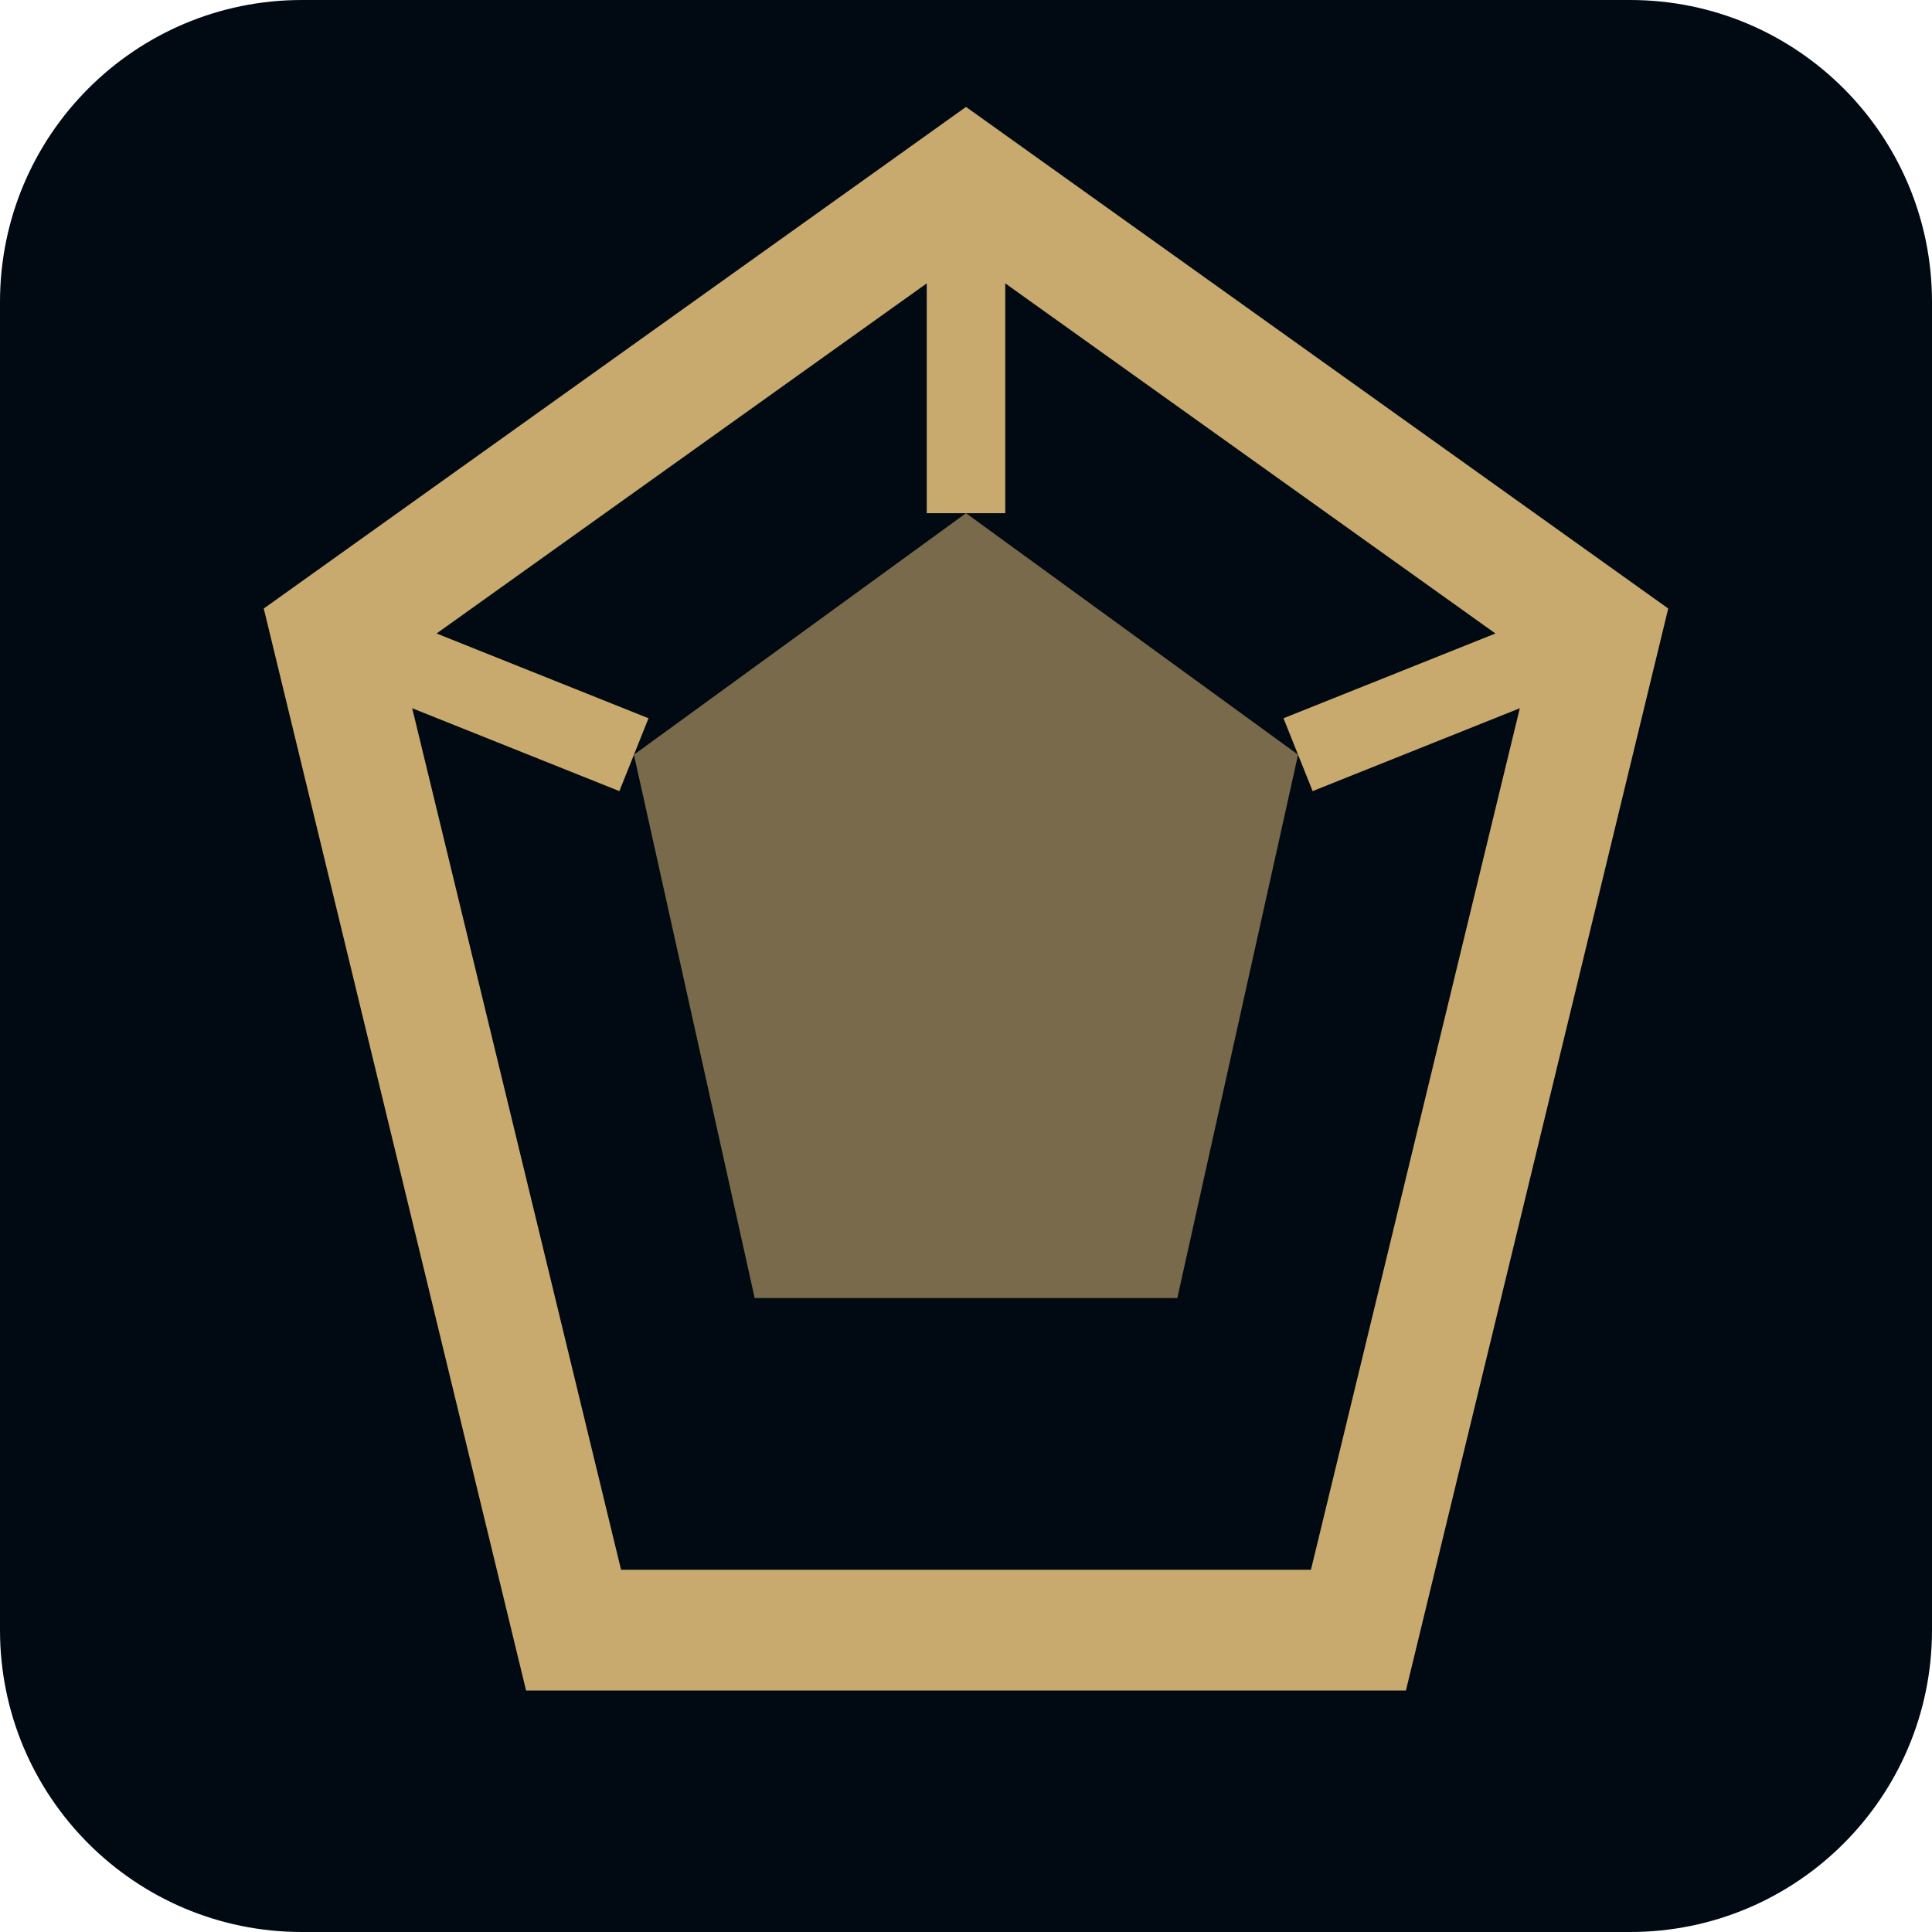
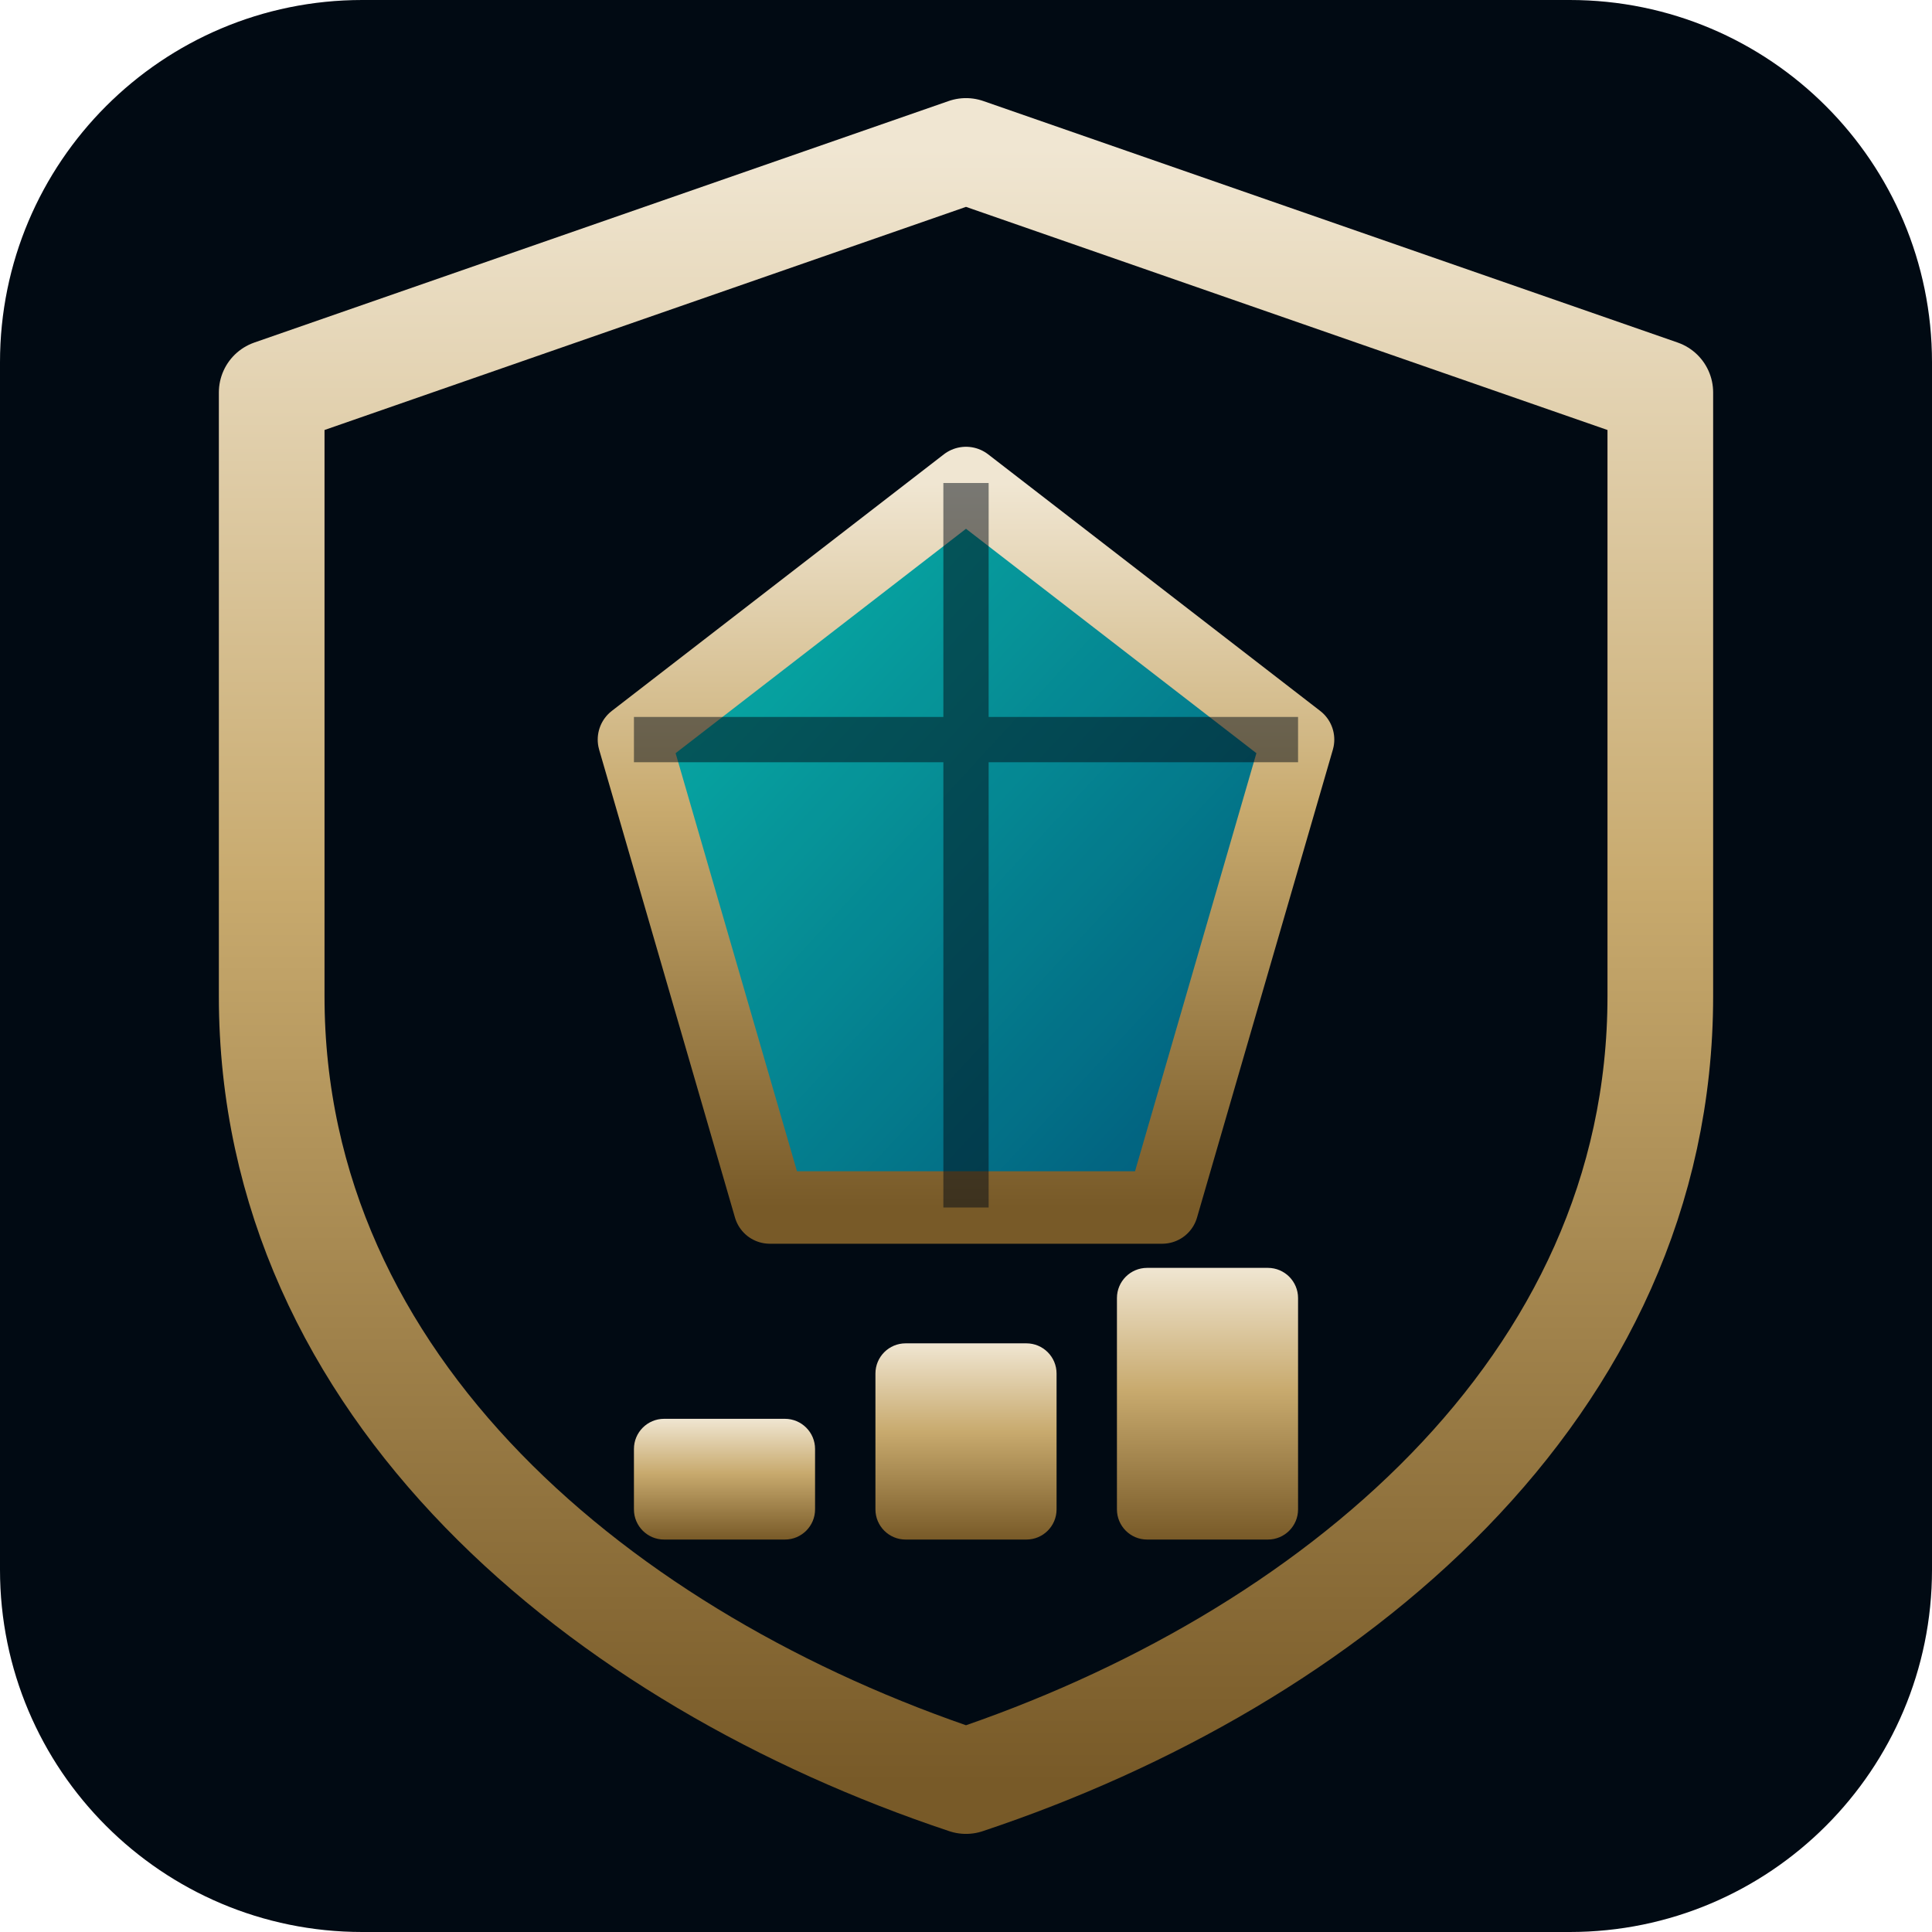
- <svg xmlns="http://www.w3.org/2000/svg" viewBox="0 0 32 32">
-   <rect width="32" height="32" rx="5" fill="#010a13" />
-   <polygon points="16,3 26.5,10.5 22.5,27 9.5,27 5.5,10.5" fill="none" stroke="#c8aa6e" stroke-width="2" />
-   <polygon points="16,8.5 21.5,12.5 19.5,21.5 12.5,21.5 10.5,12.5" fill="#c8aa6e" opacity="0.6" />
-   <line x1="16" y1="3" x2="16" y2="8.5" stroke="#c8aa6e" stroke-width="1.3" />
-   <line x1="5.5" y1="10.5" x2="10.5" y2="12.5" stroke="#c8aa6e" stroke-width="1.3" />
-   <line x1="26.5" y1="10.5" x2="21.5" y2="12.5" stroke="#c8aa6e" stroke-width="1.3" />
+ <svg xmlns="http://www.w3.org/2000/svg" viewBox="0 0 64 64">
+   <defs>
+     <linearGradient id="oro" x1="0" y1="0" x2="0" y2="1">
+       <stop offset="0%" stop-color="#f0e6d2" />
+       <stop offset="45%" stop-color="#c8aa6e" />
+       <stop offset="100%" stop-color="#785a28" />
+     </linearGradient>
+     <linearGradient id="gema" x1="0" y1="0" x2="1" y2="1">
+       <stop offset="0%" stop-color="#0ac8b9" />
+       <stop offset="100%" stop-color="#005a82" />
+     </linearGradient>
+   </defs>
+   <rect width="64" height="64" rx="12" fill="#010a13" />
+   <path d="M32 5 L55 13 V33 C55 46 44 55 32 59 C20 55 9 46 9 33 V13 Z" fill="none" stroke="url(#oro)" stroke-width="3.5" stroke-linejoin="round" />
+   <path d="M32 16 L43 24.5 L38.5 40 H25.5 L21 24.5 Z" fill="url(#gema)" opacity="0.92" />
+   <path d="M32 16 L43 24.5 L38.5 40 H25.5 L21 24.5 Z" fill="none" stroke="url(#oro)" stroke-width="2.4" stroke-linejoin="round" />
+   <path d="M21 24.5 H43 M32 16 V40" stroke="#010a13" stroke-width="1.5" opacity="0.5" />
+   <rect x="21" y="47" width="6" height="4" rx="1" fill="url(#oro)" />
+   <rect x="29" y="44.5" width="6" height="6.5" rx="1" fill="url(#oro)" />
+   <rect x="37" y="42" width="6" height="9" rx="1" fill="url(#oro)" />
</svg>
